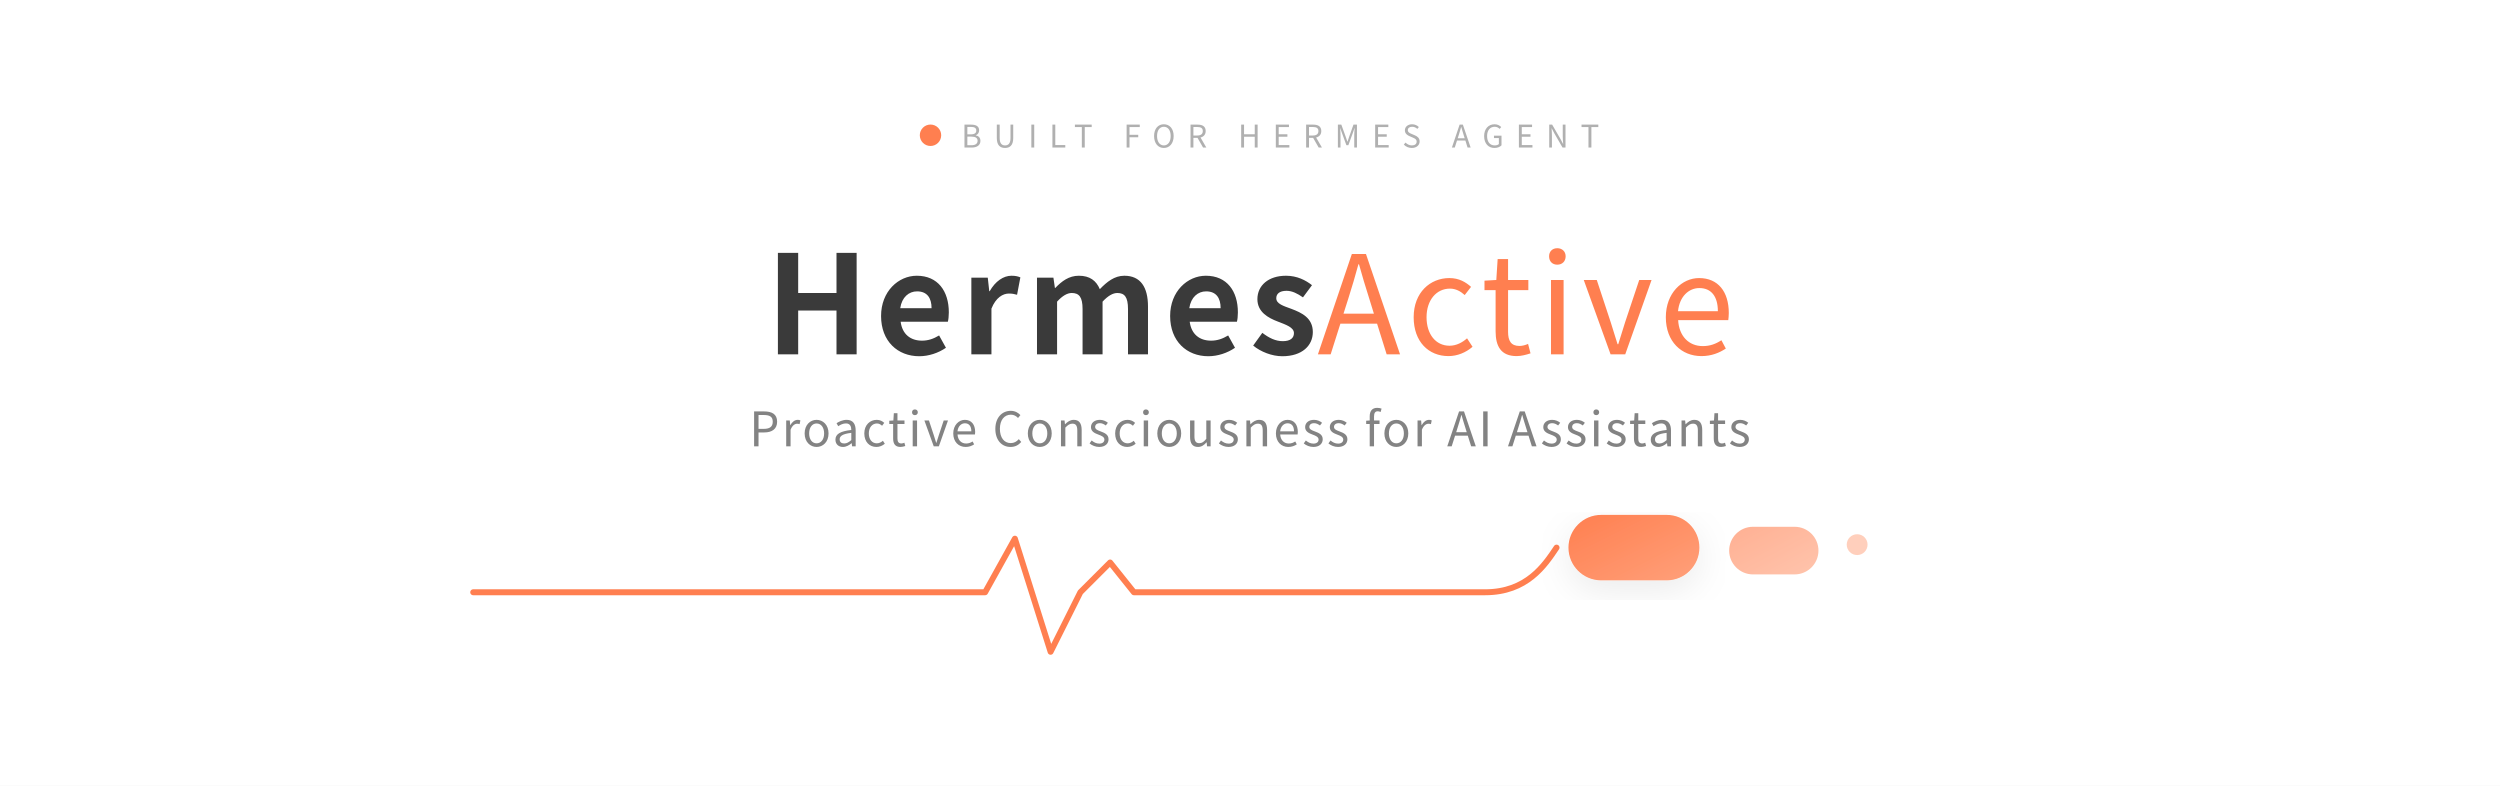
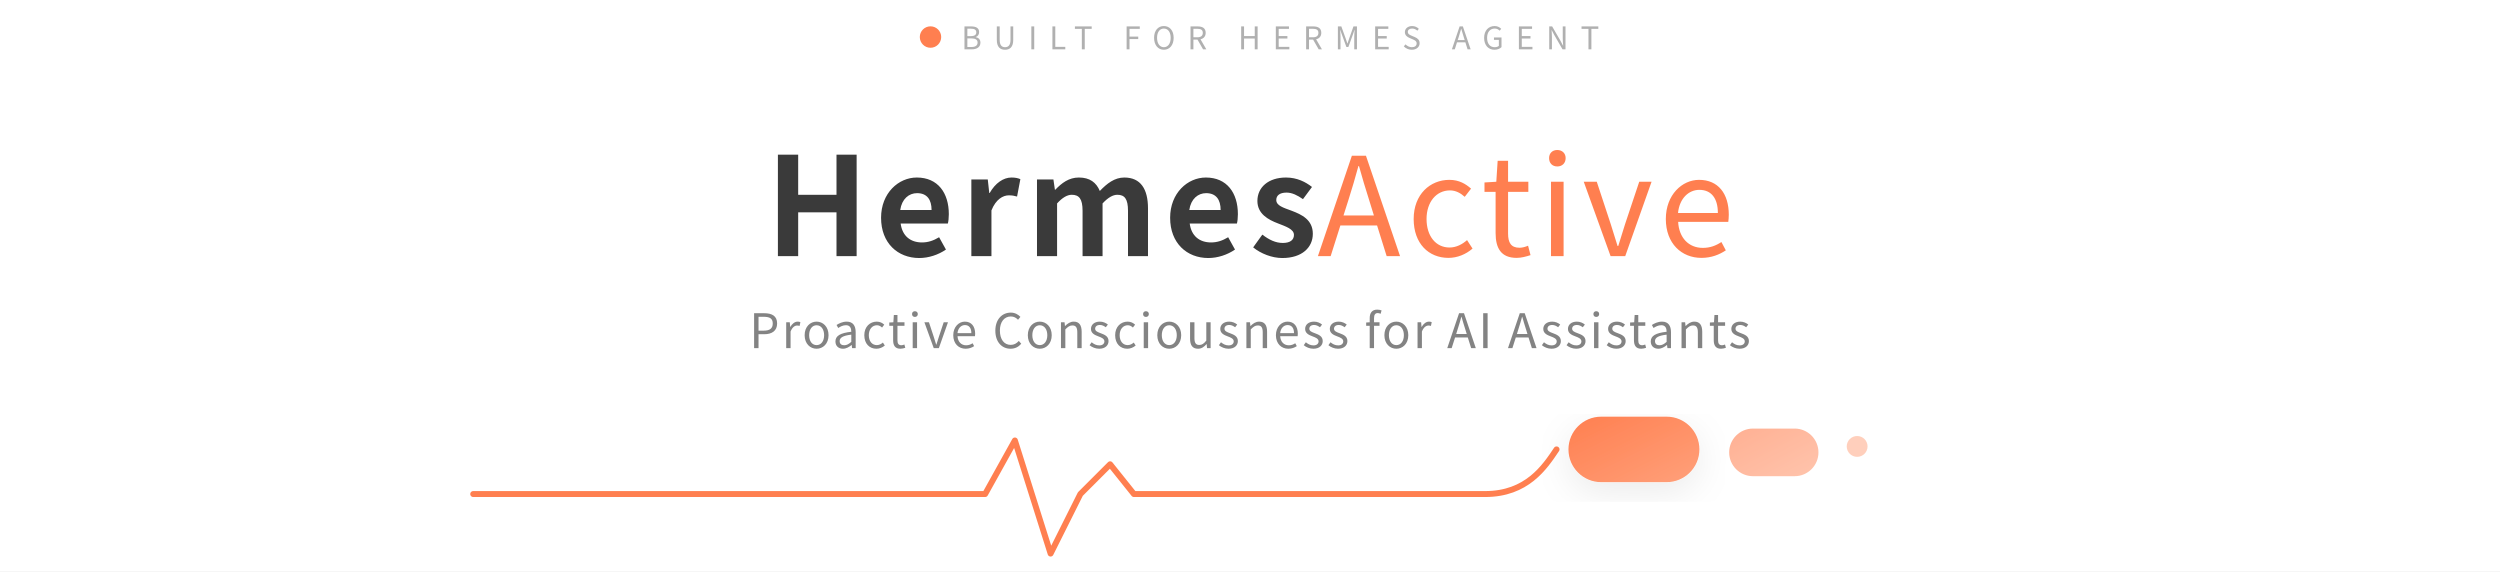
- <svg xmlns="http://www.w3.org/2000/svg" width="840" height="264" viewBox="0 0 840 264">
+ <svg xmlns="http://www.w3.org/2000/svg" width="840" height="192" viewBox="0 33 840 192">
  <defs>
    <filter id="sh" x="-20%" y="-20%" width="140%" height="150%">
      <feDropShadow dx="0" dy="3.5" stdDeviation="6" flood-color="#000" flood-opacity="0.08" />
    </filter>
    <marker id="ar" viewBox="0 0 10 10" refX="7.2" refY="5" markerWidth="10.5" markerHeight="10.5" orient="auto">
      <path d="M0.8 1.2 L8.6 5 L0.8 8.8 z" fill="#8F8F8F" stroke="#fff" stroke-width="1.3" stroke-linejoin="round" />
    </marker>
    <linearGradient id="bub" x1="0" y1="0" x2="1" y2="1">
      <stop offset="0" stop-color="#FF7F50" />
      <stop offset="1" stop-color="#FFA07A" />
    </linearGradient>
    <linearGradient id="rib" x1="0" y1="0" x2="1" y2="0">
      <stop offset="0" stop-color="#FFD9CC" />
      <stop offset=".5" stop-color="#FF7F50" />
      <stop offset="1" stop-color="#FFD9CC" />
    </linearGradient>
  </defs>
-   <rect width="840" height="264" fill="#fff" />
+   <rect x="0" y="33" width="840" height="192" fill="#fff" />
  <text x="423" y="45" font-family="'Helvetica Neue','PingFang SC','Noto Sans CJK SC','Microsoft YaHei',Arial,sans-serif" font-size="10.5" font-weight="500" letter-spacing="4" fill="#B0B0B0" text-anchor="middle" dominant-baseline="central">
    <tspan fill="#FF7F50" font-size="8">●</tspan>  BUILT FOR HERMES AGENT</text>
  <text x="420" y="99" font-family="'Helvetica Neue','PingFang SC','Noto Sans CJK SC','Microsoft YaHei',Arial,sans-serif" font-size="46" font-weight="700" letter-spacing="2" fill="#3A3A3A" text-anchor="middle" dominant-baseline="central">Hermes<tspan font-weight="300" fill="#FF7F50"> Active</tspan>
  </text>
  <text x="420" y="143" font-family="'Helvetica Neue','PingFang SC','Noto Sans CJK SC','Microsoft YaHei',Arial,sans-serif" font-size="16" font-weight="500" letter-spacing="0.8" fill="#838383" text-anchor="middle" dominant-baseline="central">Proactive Consciousness for AI Assistants</text>
  <g transform="translate(-26,0)">
    <path d="M185 199 H345 L357 199 L367 181 L379 219 L389 199 L399 189 L407 199 H525 C539 199 545 190 549 184" stroke="#FF7F50" stroke-width="2" fill="none" stroke-linecap="round" stroke-linejoin="round" />
    <rect x="553" y="173" width="44" height="22" rx="11" fill="url(#bub)" filter="url(#sh)" />
    <rect x="607" y="177" width="30" height="16" rx="8" fill="url(#bub)" opacity=".62" />
    <circle cx="650" cy="183" r="3.5" fill="#FFA07A" opacity=".5" />
  </g>
</svg>
